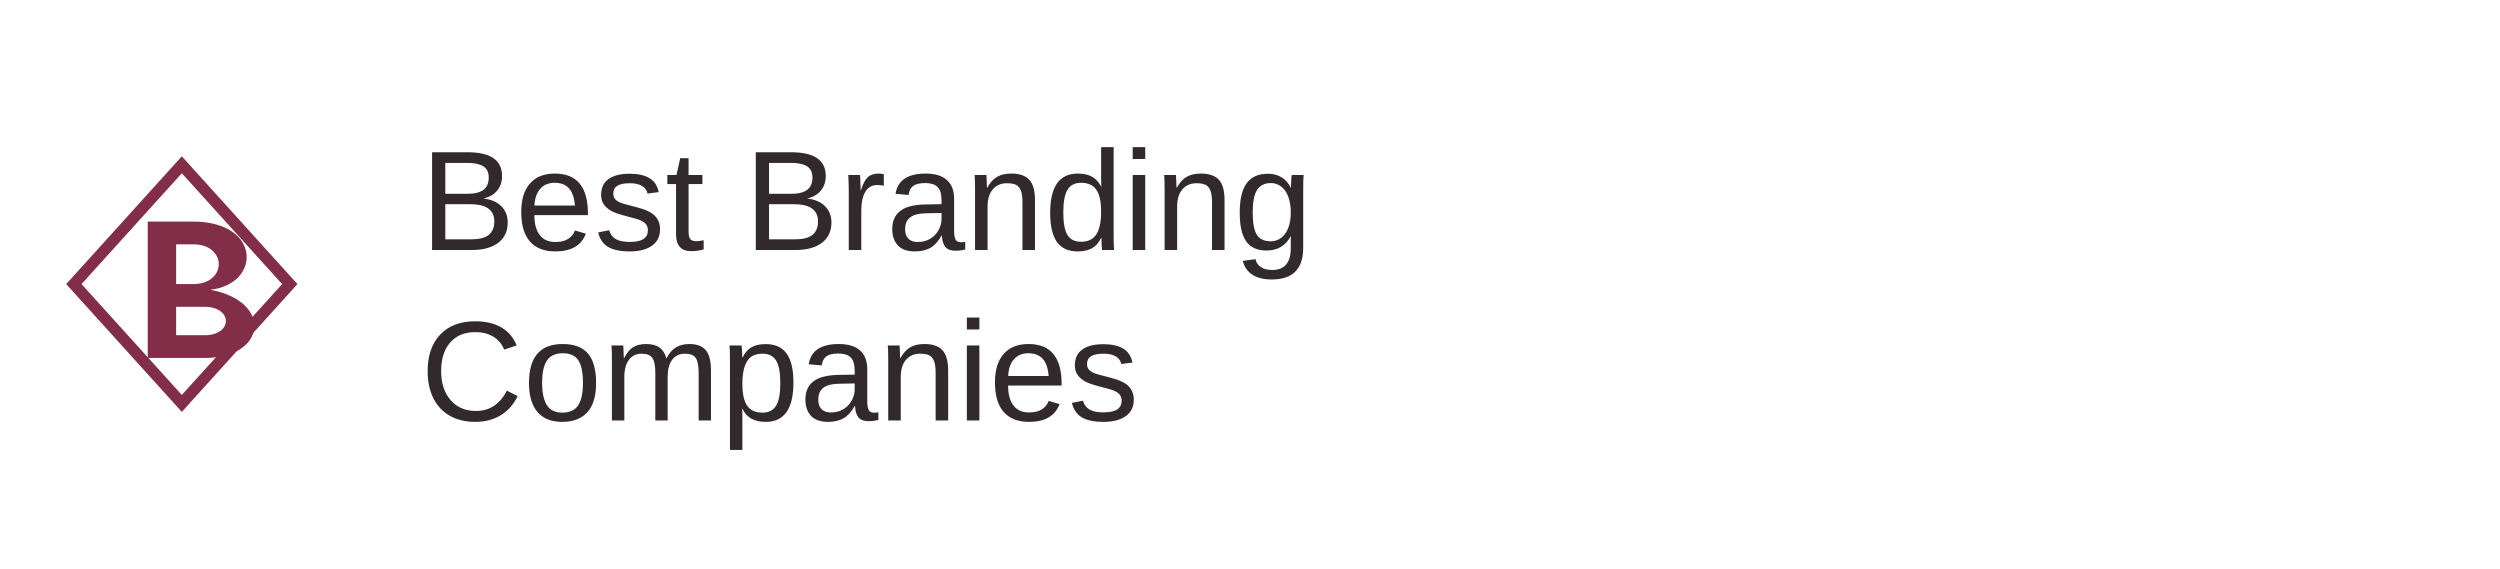
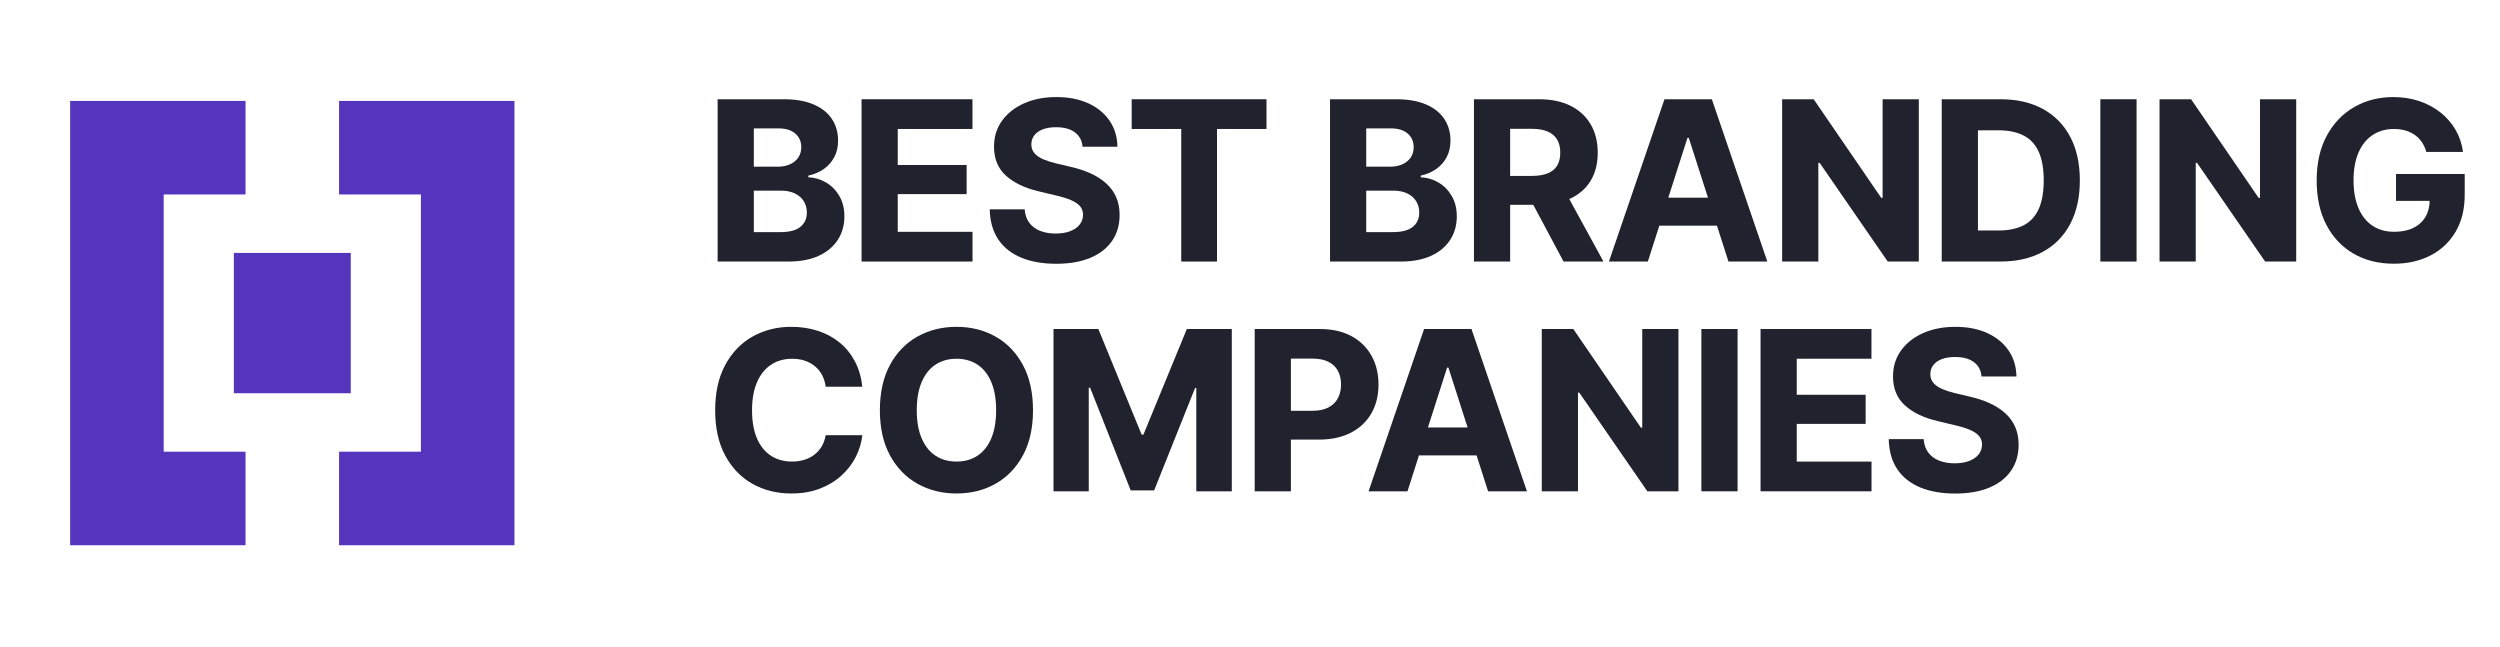
- <svg xmlns="http://www.w3.org/2000/svg" width="440" height="100" viewBox="0 0 440 100" role="img" aria-label="Best Branding Companies" color="#822e49" fill="currentColor">
-   <g transform="translate(8 26)">
-     <path d="M24 3 43 24 24 45 5 24z" fill="none" stroke="currentColor" stroke-width="2" />
-     <path d="M18 13h8c12 0 12 11 3 12 11 2 10 12-1 12H18zm5 4v7h3c6 0 6-7 0-7zm0 11v5h5c5 0 5-5 0-5z" />
+ <svg xmlns="http://www.w3.org/2000/svg" width="325" height="84" viewBox="0 0 325 84" role="img" aria-label="Best Branding Companies">
+   <g transform="translate(0 4) scale(0.76)">
+     <g fill="#5535bd" color="#5535bd">
+       <path d="M12 12H42V28H28V72H42V88H12Z M88 12H58V28H72V72H58V88H88Z" />
+       <path d="M40 38H60V62H40Z" />
+     </g>
  </g>
-   <text x="74" y="44" font-family="Arial, sans-serif" font-size="25" fill="#31292b">Best Branding</text>
-   <text x="74" y="74" font-family="Arial, sans-serif" font-size="25" fill="#31292b">Companies</text>
+   <g transform="translate(92 34.000)">
+     <g fill="#20232d">
+       <path d="M91.2 0V1490H697.52Q862.719 1490 973.919 1441.6Q1085.119 1393.2 1141.079 1307.62Q1197.039 1222.04 1197.039 1110.32Q1197.039 1023.84 1161.679 957.6Q1126.319 891.36 1064.859 848.74Q1003.399 806.12 923.759 788.8V773.44Q1011.119 770.12 1086.579 725.78Q1162.039 681.44 1208.539 602.14Q1255.039 522.84 1255.039 413.68Q1255.039 294.88 1195.879 201.3Q1136.719 107.72 1022.119 53.86Q907.519 0 740.719 0ZM423.519 270.159H667.28Q792.601 270.159 851.461 318.759Q910.321 367.359 910.321 449.039Q910.321 509.4 881.681 554.7Q853.041 600 800.061 625.4Q747.08 650.8 674.56 650.8H423.519ZM423.519 870.72H643.92Q705.88 870.72 754.54 892.34Q803.201 913.96 831.161 954.1Q859.121 994.24 859.121 1050.48Q859.121 1128.081 803.701 1175.321Q748.281 1222.561 649.92 1222.561H423.519Z" transform="translate(0 0) scale(0.01416 -0.01416)" />
+       <path d="M91.2 0V1490H1109.519V1217.121H423.519V886.399H1056.079V618.961H423.519V272.879H1109.999V0Z" transform="translate(18.7091 0) scale(0.01416 -0.01416)" />
+       <path d="M654.319 -20.56Q471.2 -20.56 335.5 35.02Q199.8 90.6 124.12 201.8Q48.44 312.999 44.88 479.199H365.519Q370.799 406.079 407.379 356.519Q443.959 306.959 506.339 281.999Q568.719 257.039 650.24 257.039Q727.4 257.039 783.72 278.799Q840.04 300.559 870.701 339.459Q901.361 378.359 901.361 429.76Q901.361 476.56 873.301 508.62Q845.24 540.68 790.32 564.24Q735.4 587.8 653.68 606.401L493.44 644.801Q303.48 689.361 193.82 788.301Q84.16 887.241 84.16 1054.56Q84.16 1191.12 158.12 1293.46Q232.08 1395.8 361.18 1452.9Q490.28 1510 656.08 1510Q825.239 1510 950.499 1452.38Q1075.759 1394.76 1145.499 1291.98Q1215.239 1189.2 1217.199 1054.081H897.041Q889.48 1138.921 826.9 1185.981Q764.32 1233.041 654.16 1233.041Q580.639 1233.041 529.759 1212.941Q478.879 1192.841 452.839 1157.241Q426.798 1121.641 426.798 1076.16Q426.798 1027.08 456.419 993.54Q486.039 960 537.899 938.1Q589.759 916.2 654.959 900.88L785.919 869.759Q888.119 846.959 971.179 809.08Q1054.239 771.2 1113.939 717.38Q1173.639 663.56 1205.419 591.72Q1237.199 519.88 1237.199 428.48Q1237.199 290.12 1167.739 189.22Q1098.279 88.32 968.079 33.88Q837.879 -20.56 654.319 -20.56Z" transform="translate(36.0305 0) scale(0.01416 -0.01416)" />
+       <path d="M37.76 1217.121V1490H1275.439V1217.121H821.039V0H492.8V1217.121Z" transform="translate(54.5838 0) scale(0.01416 -0.01416)" />
+       <path d="M91.2 0V1490H697.52Q862.719 1490 973.919 1441.6Q1085.119 1393.2 1141.079 1307.62Q1197.039 1222.04 1197.039 1110.32Q1197.039 1023.84 1161.679 957.6Q1126.319 891.36 1064.859 848.74Q1003.399 806.12 923.759 788.8V773.44Q1011.119 770.12 1086.579 725.78Q1162.039 681.44 1208.539 602.14Q1255.039 522.84 1255.039 413.68Q1255.039 294.88 1195.879 201.3Q1136.719 107.72 1022.119 53.86Q907.519 0 740.719 0ZM423.519 270.159H667.28Q792.601 270.159 851.461 318.759Q910.321 367.359 910.321 449.039Q910.321 509.4 881.681 554.7Q853.041 600 800.061 625.4Q747.08 650.8 674.56 650.8H423.519ZM423.519 870.72H643.92Q705.88 870.72 754.54 892.34Q803.201 913.96 831.161 954.1Q859.121 994.24 859.121 1050.48Q859.121 1128.081 803.701 1175.321Q748.281 1222.561 649.92 1222.561H423.519Z" transform="translate(79.6118 0) scale(0.01416 -0.01416)" />
+       <path d="M91.2 0V1490H689.039Q857.919 1490 978.259 1429.82Q1098.599 1369.64 1163.139 1259.34Q1227.679 1149.04 1227.679 999.36Q1227.679 848.641 1162.279 741.201Q1096.879 633.761 974.159 577.281Q851.44 520.801 680.16 520.801H289.119V786.16H622.48Q709.84 786.16 767.881 809.6Q825.921 833.04 854.841 880.2Q883.761 927.36 883.761 999.36Q883.761 1071.681 854.681 1120.321Q825.601 1168.961 767.561 1193.721Q709.52 1218.481 621.84 1218.481H423.519V0ZM913.841 0 551.121 679.52H908.799L1280.239 0Z" transform="translate(98.3209 0) scale(0.01416 -0.01416)" />
+       <path d="M373.518 0H16.24L526.16 1490H961.038L1470.318 0H1113.68L749.279 1135.681H737.279ZM341.519 586.08H1142.959V329.521H341.519Z" transform="translate(116.9309 0) scale(0.01416 -0.01416)" />
+       <path d="M1345.92 1490V0H1060.481L435.439 906.163H423.519V0H91.2V1490H380.799L1000.961 584.557H1013.601V1490Z" transform="translate(138.387 0) scale(0.01416 -0.01416)" />
+       <path d="M628.72 0H236.72V285.119H614Q748.68 285.119 840.94 331.639Q933.201 378.159 980.281 479.9Q1027.361 581.64 1027.361 745.28Q1027.361 908.96 980.261 1010.221Q933.161 1111.481 840.481 1158.181Q747.8 1204.881 612.24 1204.881H230.08V1490H631.04Q856.88 1490 1019.88 1400.66Q1182.88 1311.32 1270.999 1144.48Q1359.119 977.64 1359.119 745.28Q1359.119 512.96 1271.019 345.8Q1182.919 178.64 1019.32 89.32Q855.72 0 628.72 0ZM423.519 1490V0H91.2V1490Z" transform="translate(159.1352 0) scale(0.01416 -0.01416)" />
+       <path d="M423.519 1490V0H91.2V1490Z" transform="translate(179.7559 0) scale(0.01416 -0.01416)" />
+       <path d="M1345.92 1490V0H1060.481L435.439 906.163H423.519V0H91.2V1490H380.799L1000.961 584.557H1013.601V1490Z" transform="translate(187.4483 0) scale(0.01416 -0.01416)" />
+       <path d="M777.44 -20Q566.52 -20 406.82 72.66Q247.12 165.32 157.84 336.48Q68.56 507.64 68.56 742.64Q68.56 985.44 162.26 1157.1Q255.96 1328.76 415.2 1419.38Q574.44 1510 772.24 1510Q899.759 1510 1009.579 1473.3Q1119.399 1436.6 1204.839 1368.88Q1290.279 1301.16 1343.779 1209.1Q1397.279 1117.04 1412.159 1006.32H1075.201Q1061.401 1055.84 1035.141 1094.961Q1008.88 1134.081 970.86 1161.301Q932.84 1188.521 884.54 1202.701Q836.24 1216.881 777.679 1216.881Q666.759 1216.881 583.079 1161.981Q499.399 1107.081 453.258 1001.801Q407.118 896.52 407.118 746.72Q407.118 595.88 452.398 490.079Q497.679 384.279 581.139 328.699Q664.599 273.119 780.16 273.119Q883.68 273.119 956.54 309.079Q1029.4 345.039 1067.741 410.859Q1106.081 476.68 1106.081 566.08L1171.601 556.8H797.04V803.839H1427.599V612.56Q1427.599 414.96 1344.159 273.34Q1260.719 131.72 1113.699 55.86Q966.679 -20 777.44 -20Z" transform="translate(208.1965 0) scale(0.01416 -0.01416)" />
+     </g>
+   </g>
+   <g transform="translate(92 63.870)">
+     <g fill="#20232d">
+       <path d="M767.36 -20Q567.84 -20 409.66 69.6Q251.48 159.2 160.02 330.02Q68.56 500.84 68.56 744Q68.56 988.84 161.04 1160.16Q253.52 1331.48 412.04 1420.74Q570.56 1510 767.36 1510Q899.079 1510 1011.839 1473.26Q1124.599 1436.52 1211.059 1365.86Q1297.519 1295.2 1351.359 1193.14Q1405.199 1091.081 1419.759 960.081H1083.361Q1075.521 1019.721 1050.3 1067.161Q1025.08 1114.601 984.9 1147.961Q944.72 1181.321 892.02 1199.101Q839.32 1216.881 775.52 1216.881Q663.639 1216.881 580.499 1161.301Q497.359 1105.721 452.238 1000.101Q407.118 894.48 407.118 744Q407.118 589.76 452.918 484.639Q498.719 379.519 581.179 326.319Q663.639 273.119 774.16 273.119Q835.92 273.119 887.6 289.199Q939.28 305.279 979.8 336.599Q1020.32 367.919 1046.901 412.639Q1073.481 457.359 1083.361 514.959H1419.759Q1408.599 413.559 1360.539 317.779Q1312.479 221.999 1229.419 145.9Q1146.359 69.8 1030.539 24.9Q914.719 -20 767.36 -20Z" transform="translate(0 0) scale(0.01416 -0.01416)" />
+       <path d="M771.76 -20Q572.92 -20 413.38 69.6Q253.84 159.2 161.2 330.02Q68.56 500.84 68.56 744Q68.56 988.84 161.2 1160.16Q253.84 1331.48 413.38 1420.74Q572.92 1510 771.76 1510Q970.919 1510 1129.799 1420.74Q1288.679 1331.48 1381.499 1160.16Q1474.319 988.84 1474.319 744Q1474.319 500.16 1381.499 329.34Q1288.679 158.52 1129.799 69.26Q970.919 -20 771.76 -20ZM771.76 273.119Q883.64 273.119 965.26 327.339Q1046.88 381.559 1091.321 486.679Q1135.761 591.8 1135.761 744Q1135.761 897.2 1091.321 1002.821Q1046.88 1108.441 965.26 1162.661Q883.64 1216.881 771.76 1216.881Q660.559 1216.881 578.779 1162.661Q496.999 1108.441 452.059 1002.821Q407.118 897.2 407.118 744Q407.118 591.8 452.059 486.679Q496.999 381.559 578.779 327.339Q660.559 273.119 771.76 273.119Z" transform="translate(21.4137 0) scale(0.01416 -0.01416)" />
+       <path d="M91.2 1490H503.038L900.24 520.557H916.88L1315.441 1490H1728.159V0H1402.24V948.402H1390.96L1015.119 8.16H800.08L427.519 951.122H414.879V0H91.2Z" transform="translate(43.6628 0) scale(0.01416 -0.01416)" />
+       <path d="M91.2 0V1490H689.039Q857.919 1490 978.259 1425.3Q1098.599 1360.6 1163.139 1245.44Q1227.679 1130.28 1227.679 979.92Q1227.679 829.201 1162.279 715.421Q1096.879 601.641 974.159 538.141Q851.44 474.641 680.16 474.641H303.84V739.36H622.48Q709.84 739.36 767.881 769.82Q825.921 800.28 854.841 854.44Q883.761 908.6 883.761 979.92Q883.761 1052.921 854.841 1106.421Q825.921 1159.921 767.721 1189.201Q709.52 1218.481 621.84 1218.481H423.519V0Z" transform="translate(69.8201 0) scale(0.01416 -0.01416)" />
+       <path d="M373.518 0H16.24L526.16 1490H961.038L1470.318 0H1113.68L749.279 1135.681H737.279ZM341.519 586.08H1142.959V329.521H341.519Z" transform="translate(85.683 0) scale(0.01416 -0.01416)" />
+       <path d="M1345.92 1490V0H1060.481L435.439 906.163H423.519V0H91.2V1490H380.799L1000.961 584.557H1013.601V1490Z" transform="translate(107.1392 0) scale(0.01416 -0.01416)" />
+       <path d="M423.519 1490V0H91.2V1490Z" transform="translate(127.8873 0) scale(0.01416 -0.01416)" />
+       <path d="M91.2 0V1490H1109.519V1217.121H423.519V886.399H1056.079V618.961H423.519V272.879H1109.999V0Z" transform="translate(135.5798 0) scale(0.01416 -0.01416)" />
+       <path d="M654.319 -20.56Q471.2 -20.56 335.5 35.02Q199.8 90.6 124.12 201.8Q48.44 312.999 44.88 479.199H365.519Q370.799 406.079 407.379 356.519Q443.959 306.959 506.339 281.999Q568.719 257.039 650.24 257.039Q727.4 257.039 783.72 278.799Q840.04 300.559 870.701 339.459Q901.361 378.359 901.361 429.76Q901.361 476.56 873.301 508.62Q845.24 540.68 790.32 564.24Q735.4 587.8 653.68 606.401L493.44 644.801Q303.48 689.361 193.82 788.301Q84.16 887.241 84.16 1054.56Q84.16 1191.12 158.12 1293.46Q232.08 1395.8 361.18 1452.9Q490.28 1510 656.08 1510Q825.239 1510 950.499 1452.38Q1075.759 1394.76 1145.499 1291.98Q1215.239 1189.2 1217.199 1054.081H897.041Q889.48 1138.921 826.9 1185.981Q764.32 1233.041 654.16 1233.041Q580.639 1233.041 529.759 1212.941Q478.879 1192.841 452.839 1157.241Q426.798 1121.641 426.798 1076.16Q426.798 1027.08 456.419 993.54Q486.039 960 537.899 938.1Q589.759 916.2 654.959 900.88L785.919 869.759Q888.119 846.959 971.179 809.08Q1054.239 771.2 1113.939 717.38Q1173.639 663.56 1205.419 591.72Q1237.199 519.88 1237.199 428.48Q1237.199 290.12 1167.739 189.22Q1098.279 88.32 968.079 33.88Q837.879 -20.56 654.319 -20.56Z" transform="translate(152.9012 0) scale(0.01416 -0.01416)" />
+     </g>
+   </g>
</svg>
